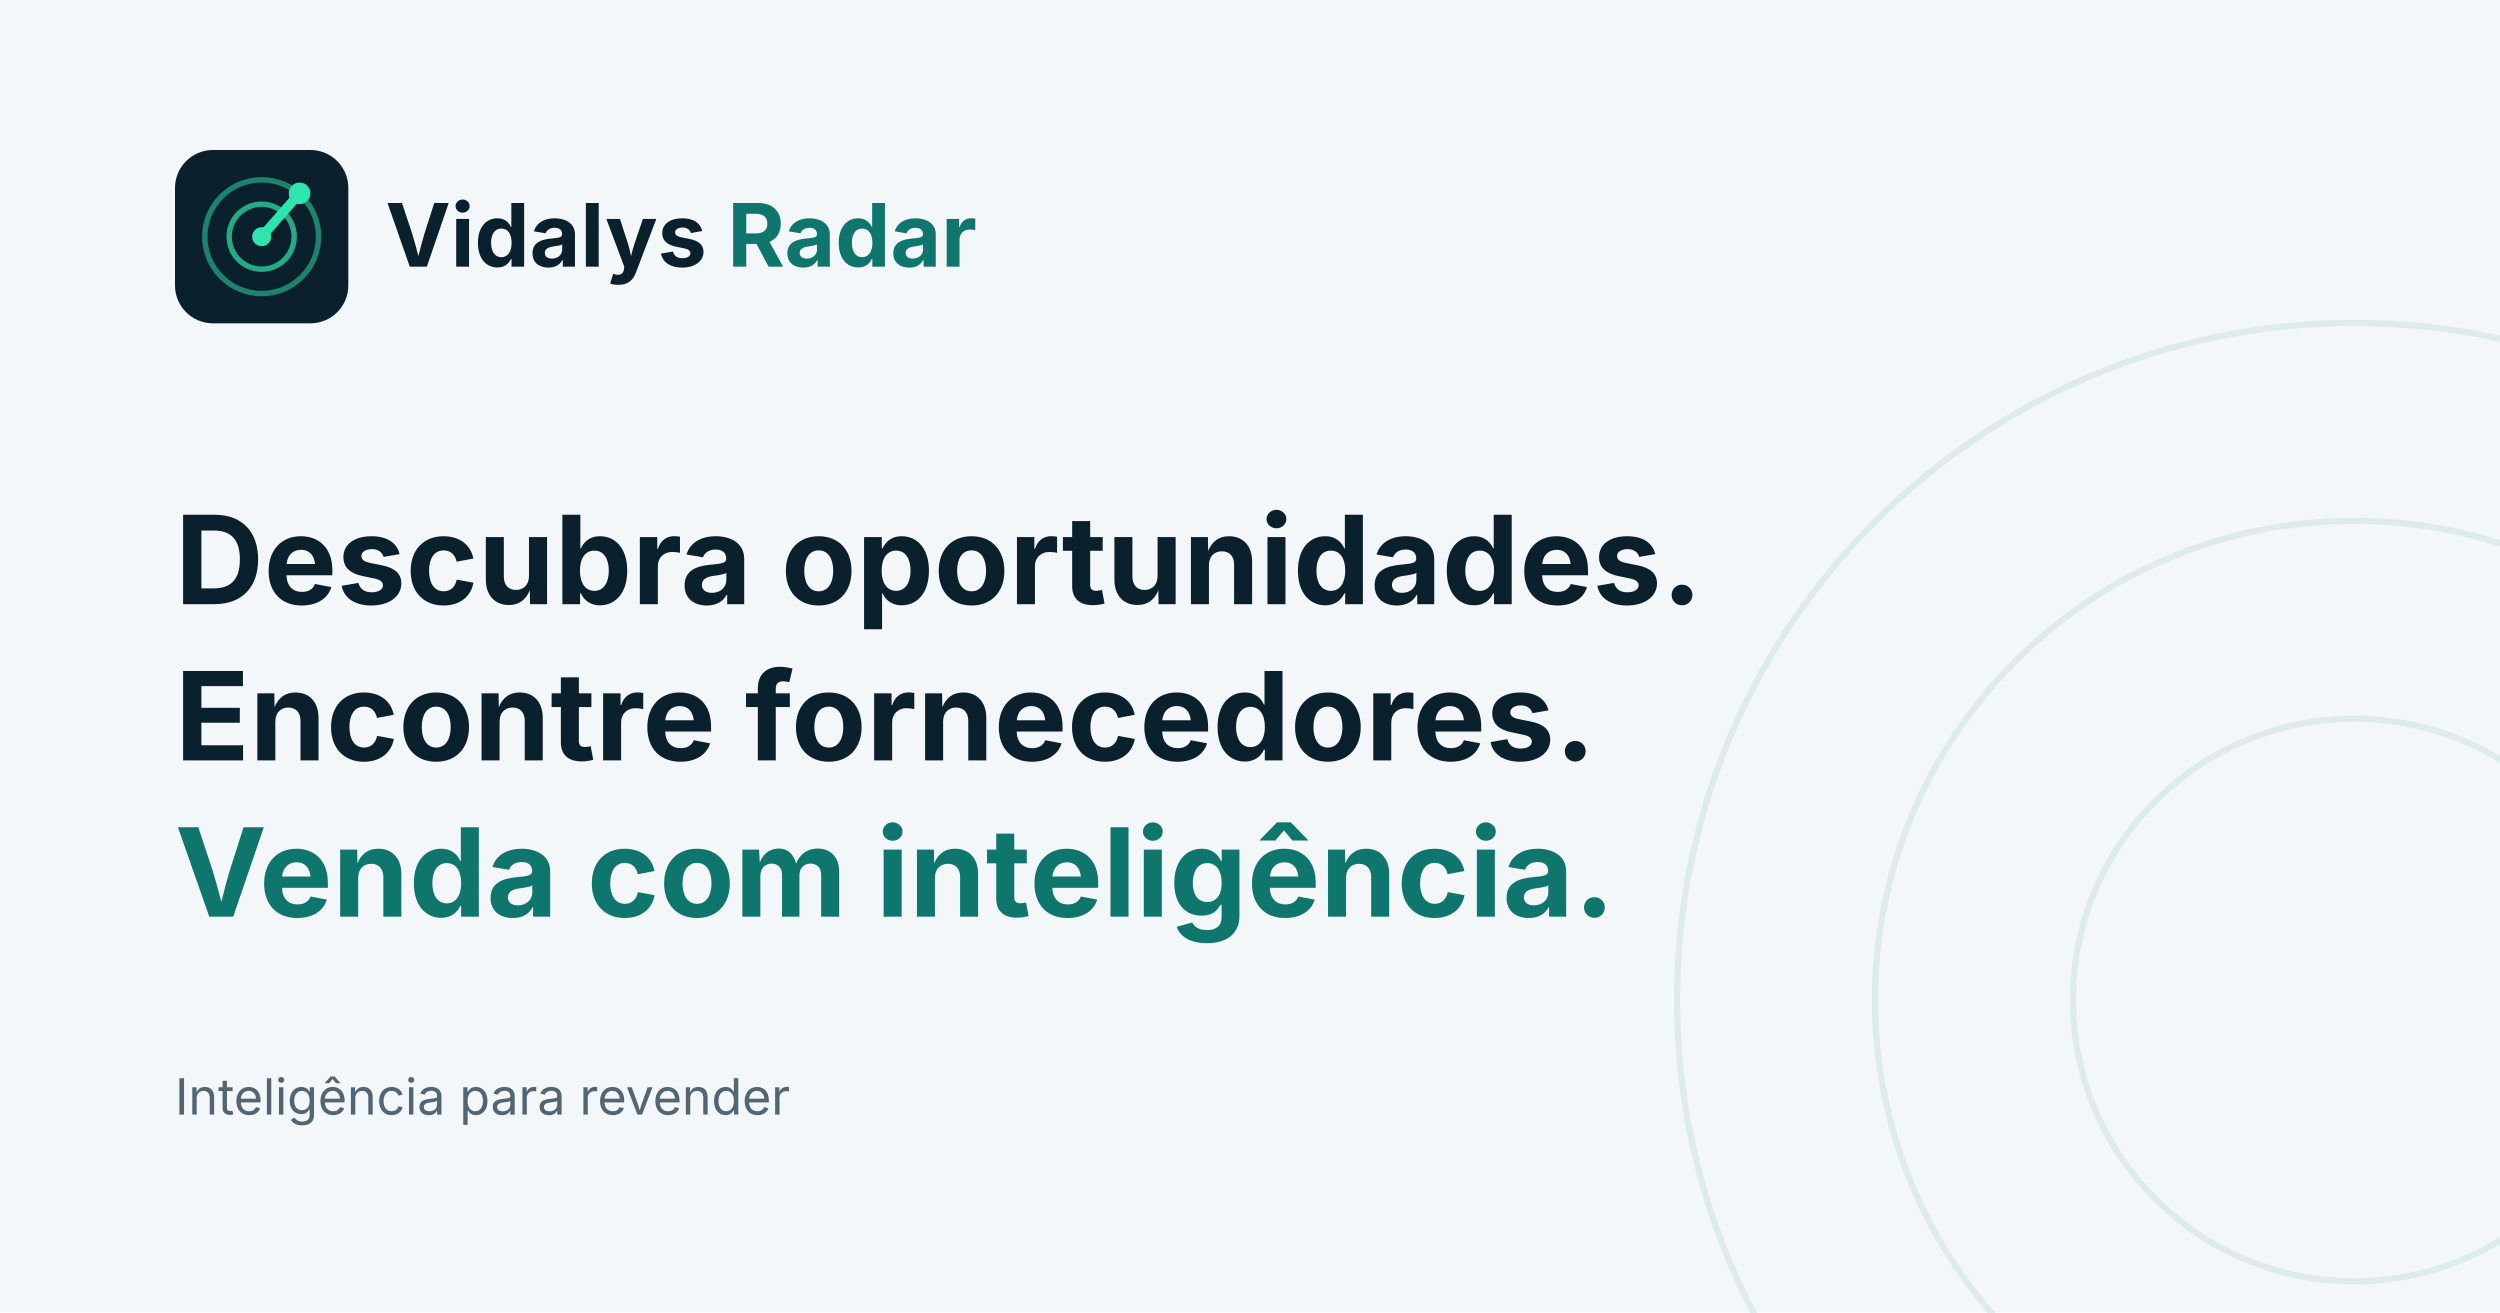
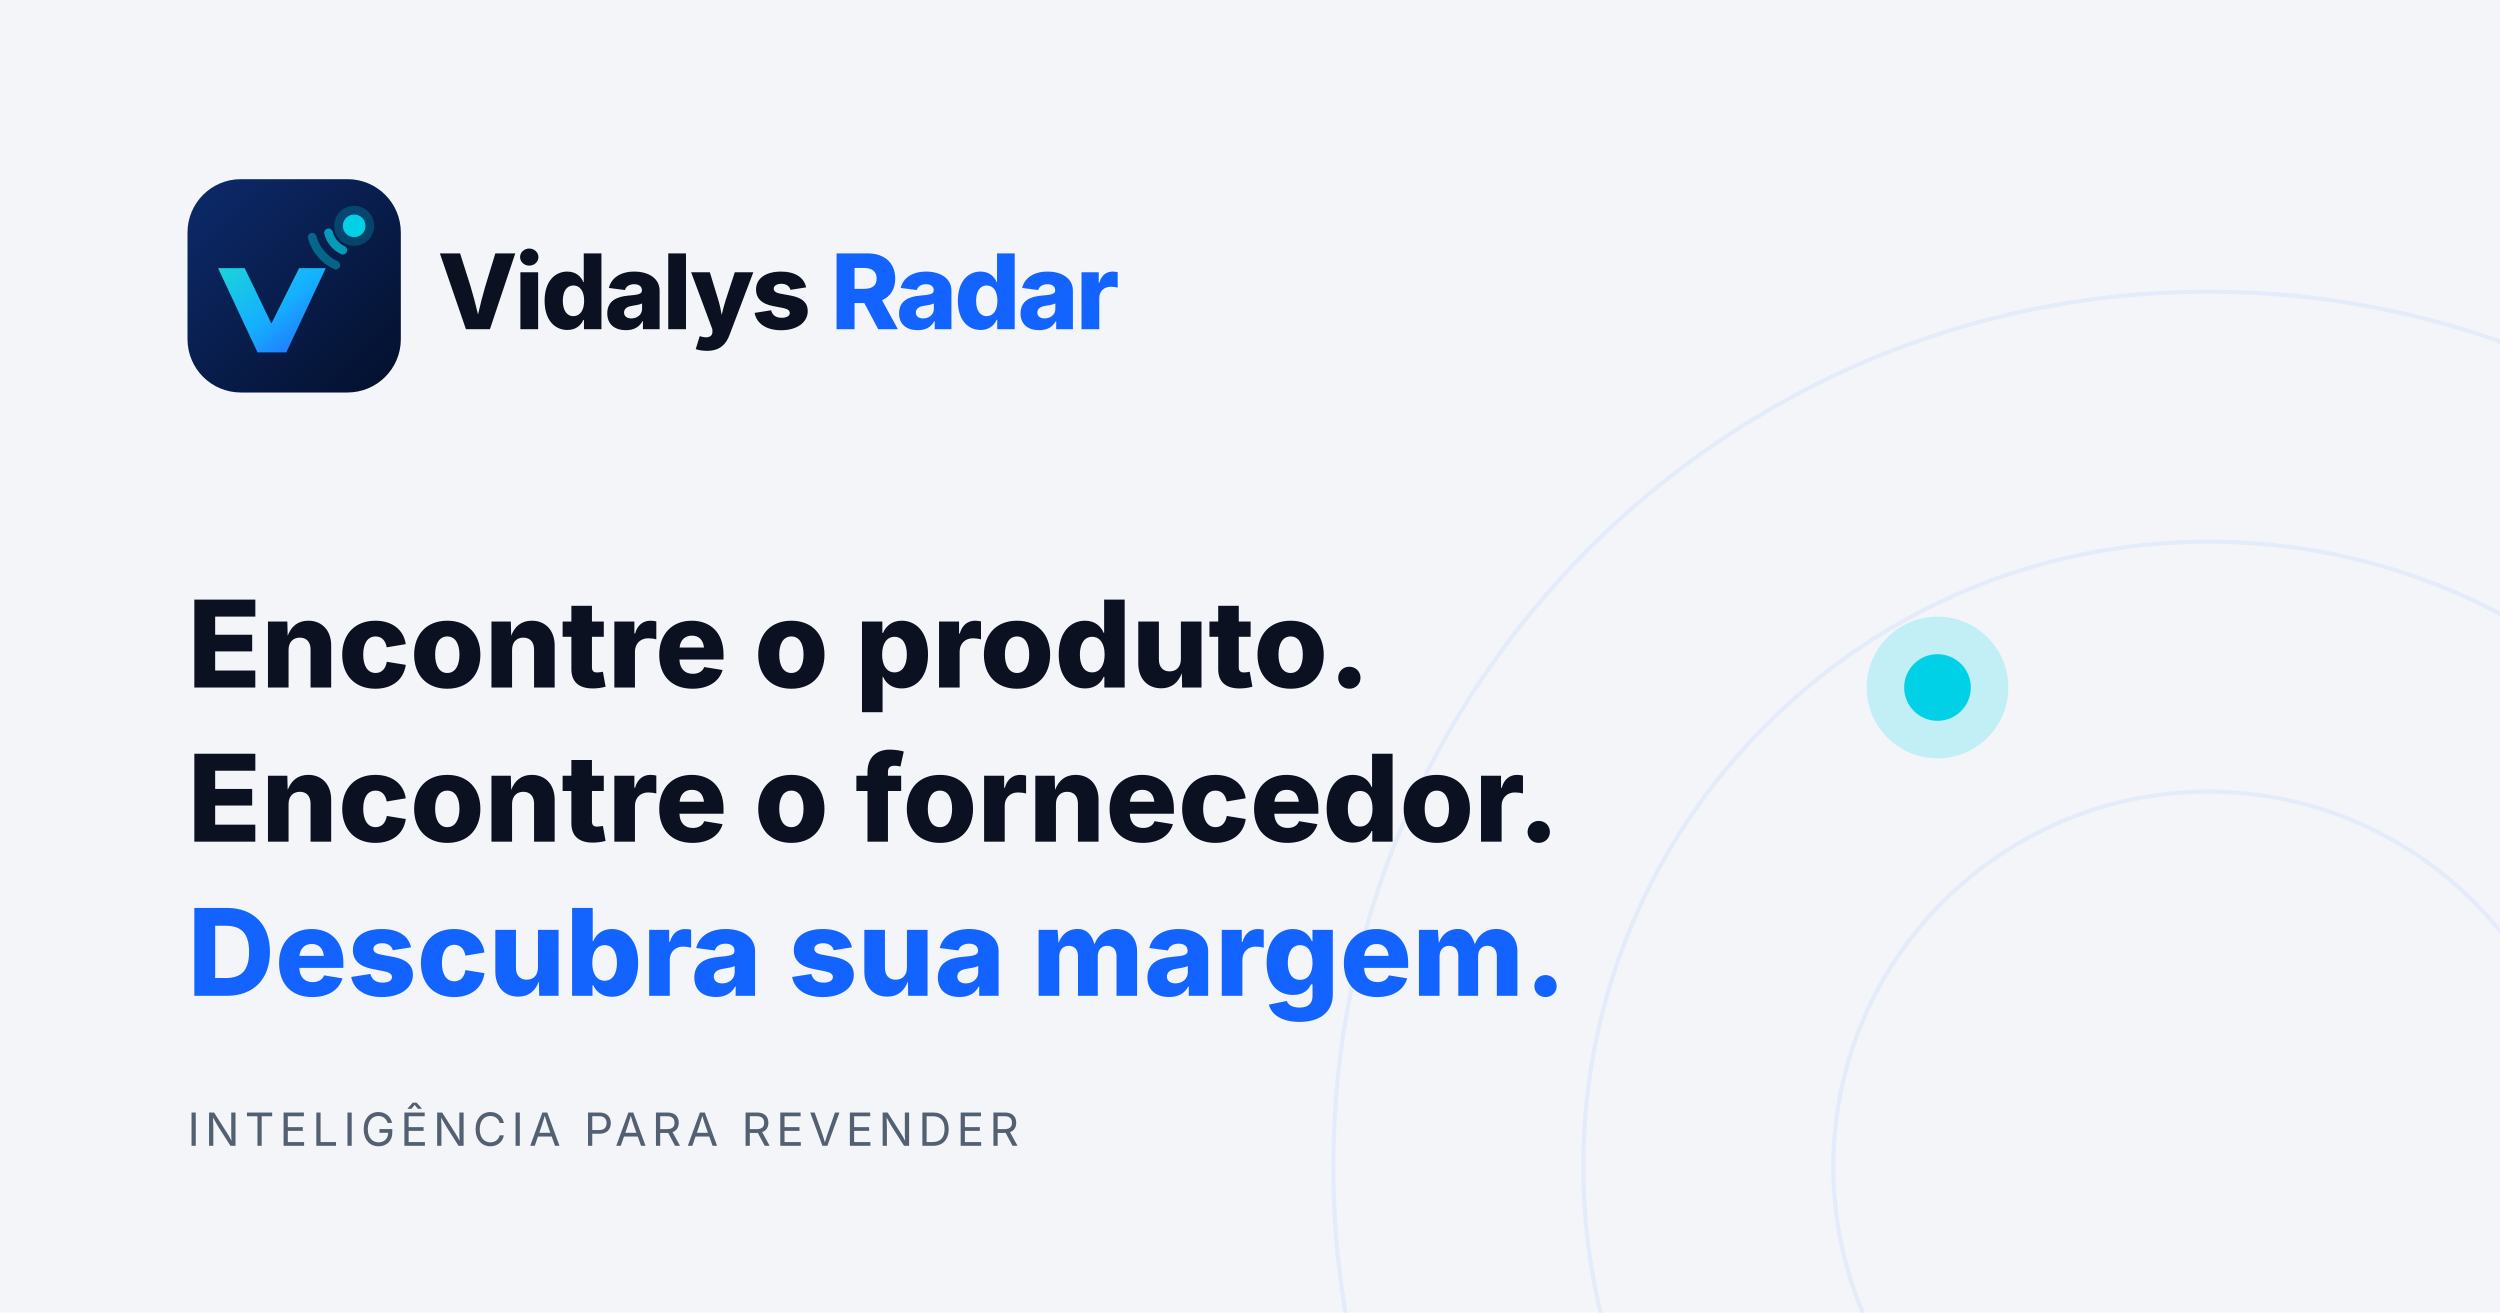
<svg xmlns="http://www.w3.org/2000/svg" viewBox="0 0 1200 630">
-   <rect width="1200" height="630" fill="#F4F7FA" />
-   <g transform="translate(84 72) scale(1.3)">
-     <rect width="64" height="64" rx="14" fill="#0B202D" />
-     <g fill="none" stroke="#2EE5AD">
-       <circle cx="32" cy="32" r="21" stroke-width="2" opacity=".5" />
-       <circle cx="32" cy="32" r="12" stroke-width="2" opacity=".7" />
-       <path d="M32 32 46 16" stroke-width="3.5" stroke-linecap="round" />
+   <defs>
+     <linearGradient id="vr-bg" x1="0" y1="0" x2="1" y2="1">
+       <stop stop-color="#0C2A6C" />
+       <stop offset="1" stop-color="#04102B" />
+     </linearGradient>
+     <linearGradient id="vr-v" x1="0" y1="0" x2="1" y2="1">
+       <stop stop-color="#19D5D8" />
+       <stop offset=".52" stop-color="#15AFFF" />
+       <stop offset="1" stop-color="#2563FF" />
+     </linearGradient>
+   </defs>
+   <rect width="1200" height="630" fill="#F3F5F9" />
+   <g fill="none" stroke="#1263FF" opacity=".07" stroke-width="2">
+     <circle cx="1060" cy="560" r="180" />
+     <circle cx="1060" cy="560" r="300" />
+     <circle cx="1060" cy="560" r="420" />
+   </g>
+   <circle cx="930" cy="330" r="16" fill="#00D1E6" />
+   <circle cx="930" cy="330" r="34" fill="#00D1E6" opacity=".2" />
+   <g transform="translate(90 86) scale(1.6)">
+     <rect width="64" height="64" rx="16" fill="url(#vr-bg)" />
+     <path transform="translate(5 19) scale(.32)" d="M13 24L38 24 63 76 89 24 114 24 77 103 50 103Z" fill="url(#vr-v)" />
+     <g fill="none" stroke="#00D1E6" stroke-linecap="round" stroke-width="2.6">
+       <path d="M46.6 21.3A8 8 0 0 1 42.3 16.1" opacity=".7" />
+       <path d="M44.5 25.8A13 13 0 0 1 37.4 17.4" opacity=".4" />
    </g>
-     <circle cx="32" cy="32" r="3.5" fill="#2EE5AD" />
-     <circle cx="46" cy="16" r="4" fill="#2EE5AD" />
+     <circle cx="50" cy="14" r="6" fill="#00D1E6" opacity=".22" />
+     <circle cx="50" cy="14" r="3.4" fill="#00D1E6" />
  </g>
-   <text x="185" y="128" font-family="Manrope,Inter,Arial,sans-serif" font-size="42" font-weight="700" fill="#0B202D">Vidalys <tspan fill="#0F766E">Radar</tspan>
+   <text x="210" y="158" font-family="Manrope,Inter,Arial,sans-serif" font-size="50" font-weight="780" letter-spacing="-1.5" fill="#0B1120">Vidalys <tspan fill="#1263FF">Radar</tspan>
  </text>
-   <g fill="none" stroke="#0F766E" opacity=".10" stroke-width="3">
-     <circle cx="1130" cy="480" r="135" />
-     <circle cx="1130" cy="480" r="230" />
-     <circle cx="1130" cy="480" r="325" />
-   </g>
-   <g font-family="Manrope,Inter,Arial,sans-serif" font-size="59" font-weight="700" fill="#0B202D">
-     <text x="84" y="290">Descubra oportunidades.</text>
-     <text x="84" y="365">Encontre fornecedores.</text>
-     <text x="84" y="440" fill="#0F766E">Venda com inteligência.</text>
-   </g>
-   <text x="84" y="535" font-family="Inter,Arial,sans-serif" font-size="24" fill="#526575">Inteligência para revender</text>
+   <text x="90" y="330" font-family="Manrope,Inter,Arial,sans-serif" font-size="58" font-weight="780" fill="#0B1120">Encontre o produto.</text>
+   <text x="90" y="404" font-family="Manrope,Inter,Arial,sans-serif" font-size="58" font-weight="780" fill="#0B1120">Encontre o fornecedor.</text>
+   <text x="90" y="478" font-family="Manrope,Inter,Arial,sans-serif" font-size="58" font-weight="780" fill="#1263FF">Descubra sua margem.</text>
+   <text x="90" y="550" font-family="Inter,Manrope,Arial,sans-serif" font-size="22" letter-spacing="2.5" fill="#526071">INTELIGÊNCIA PARA REVENDER</text>
</svg>
